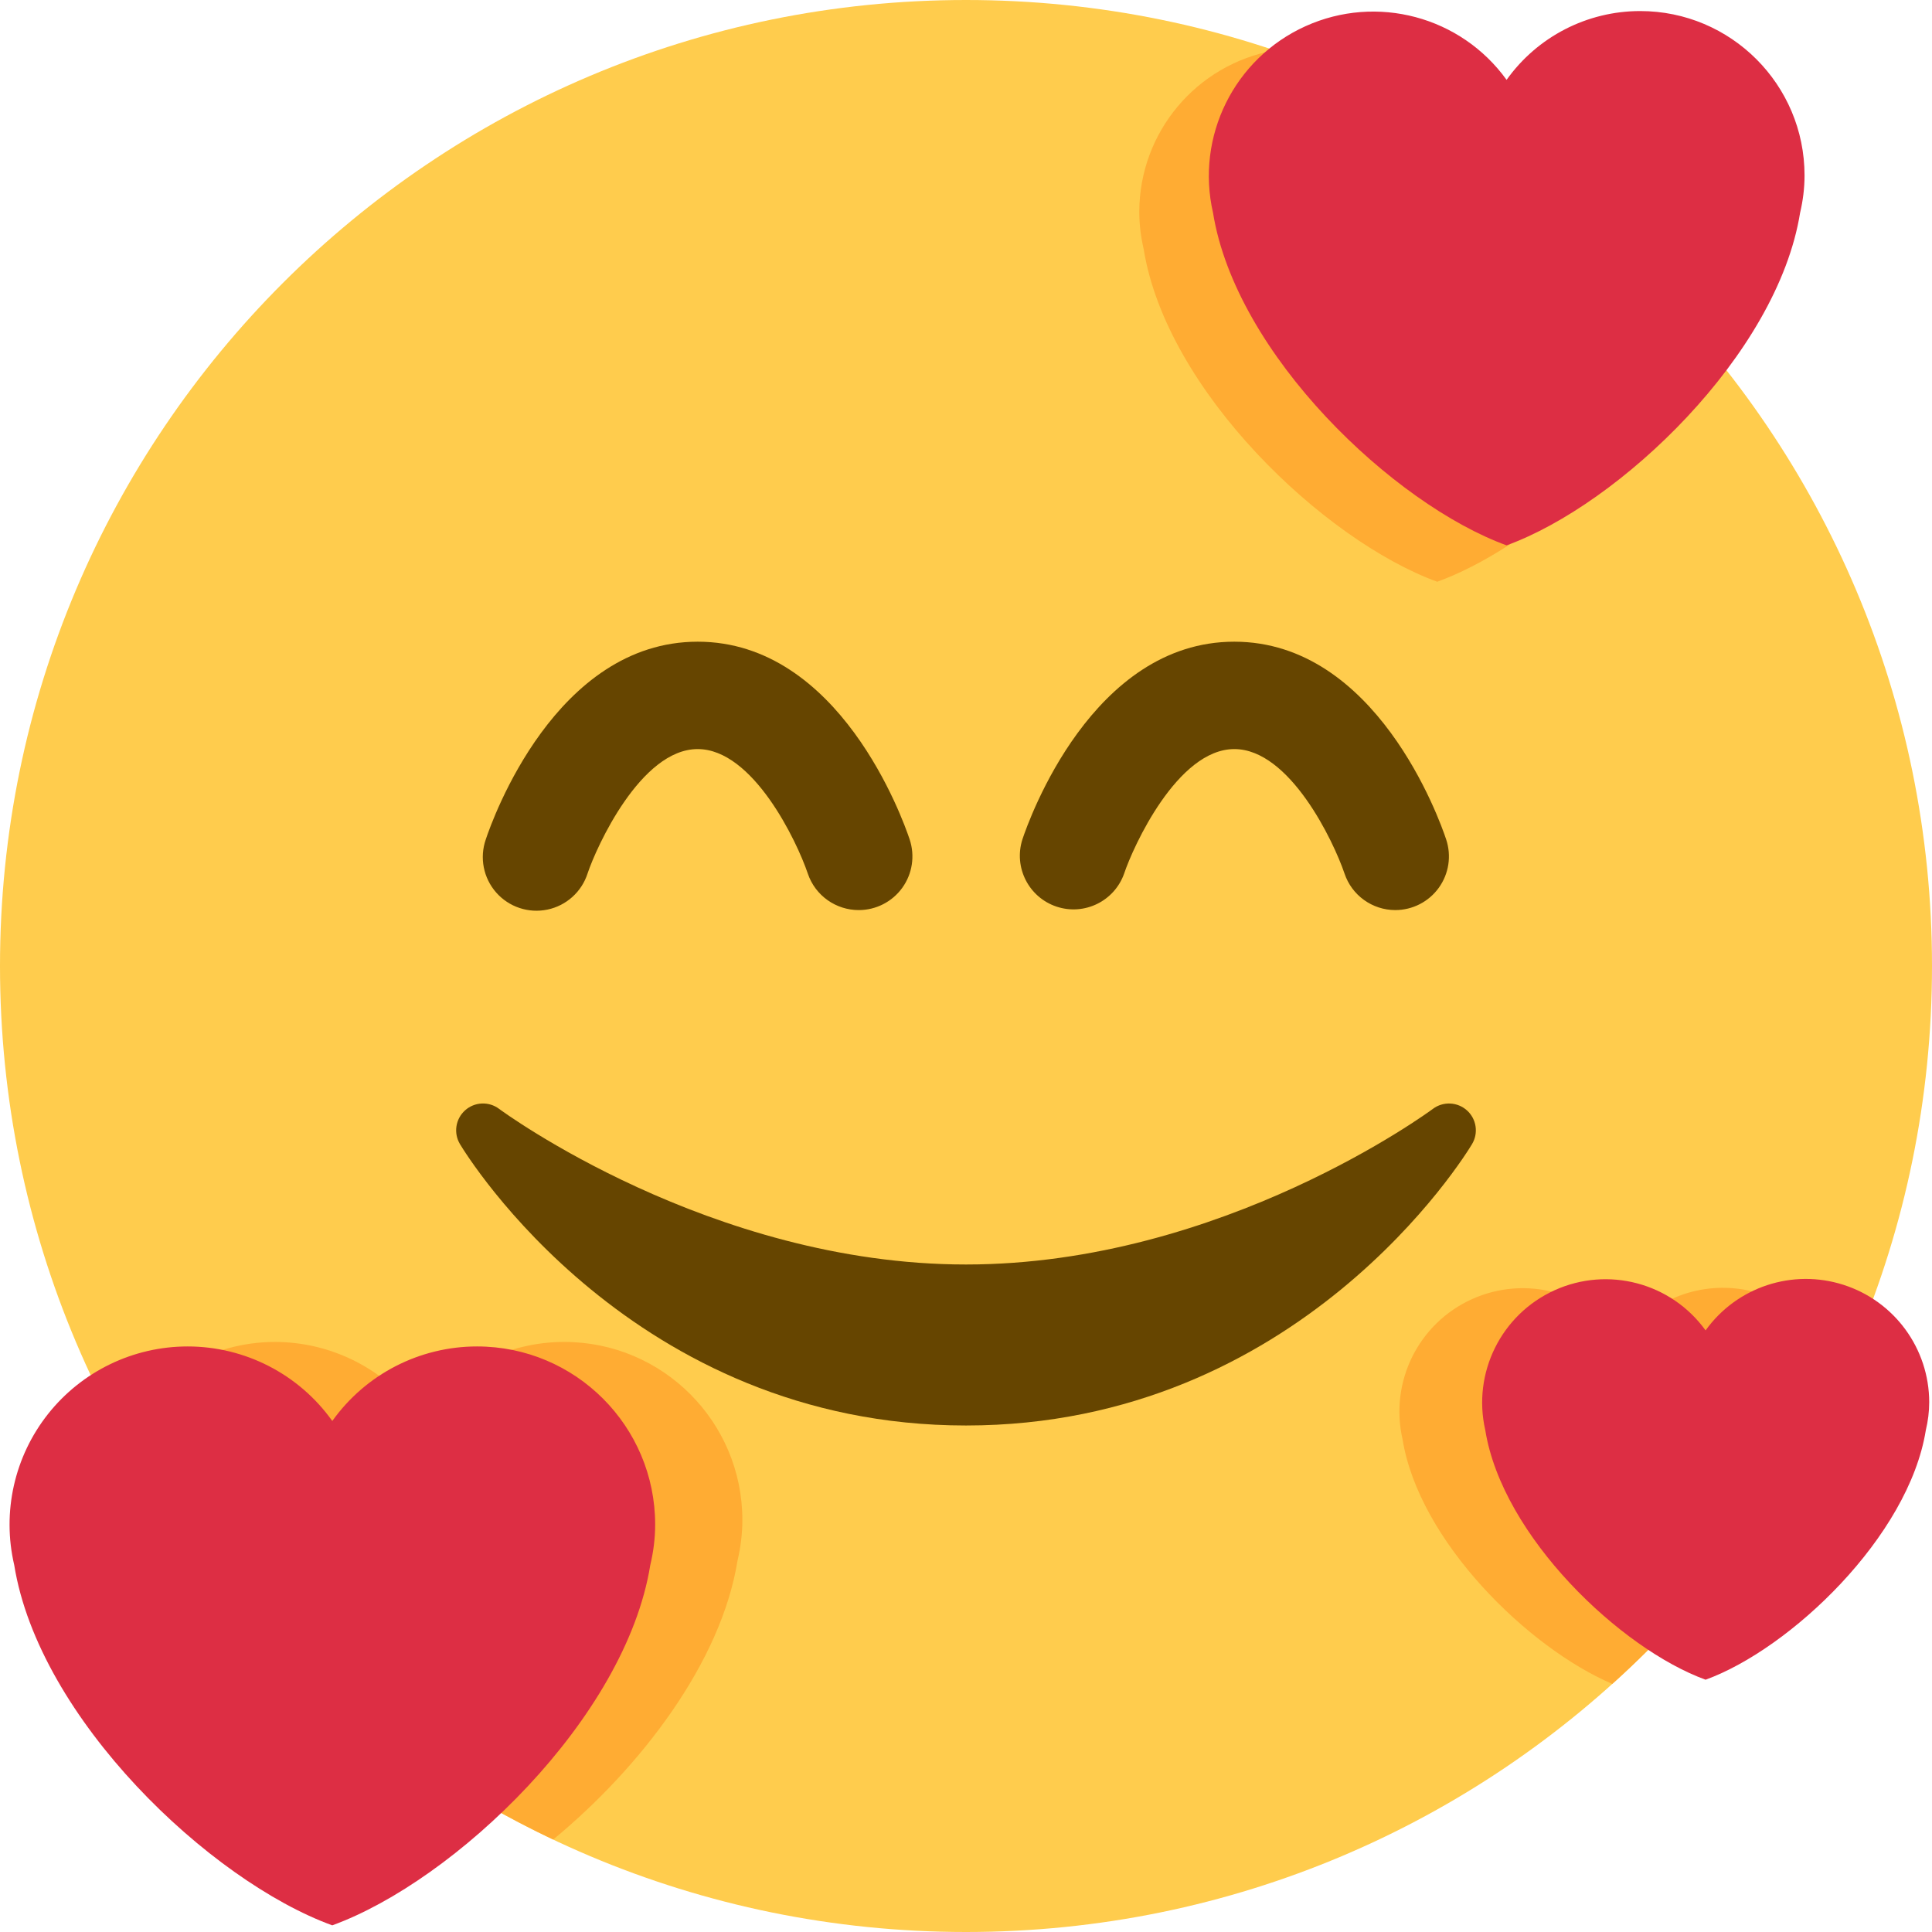
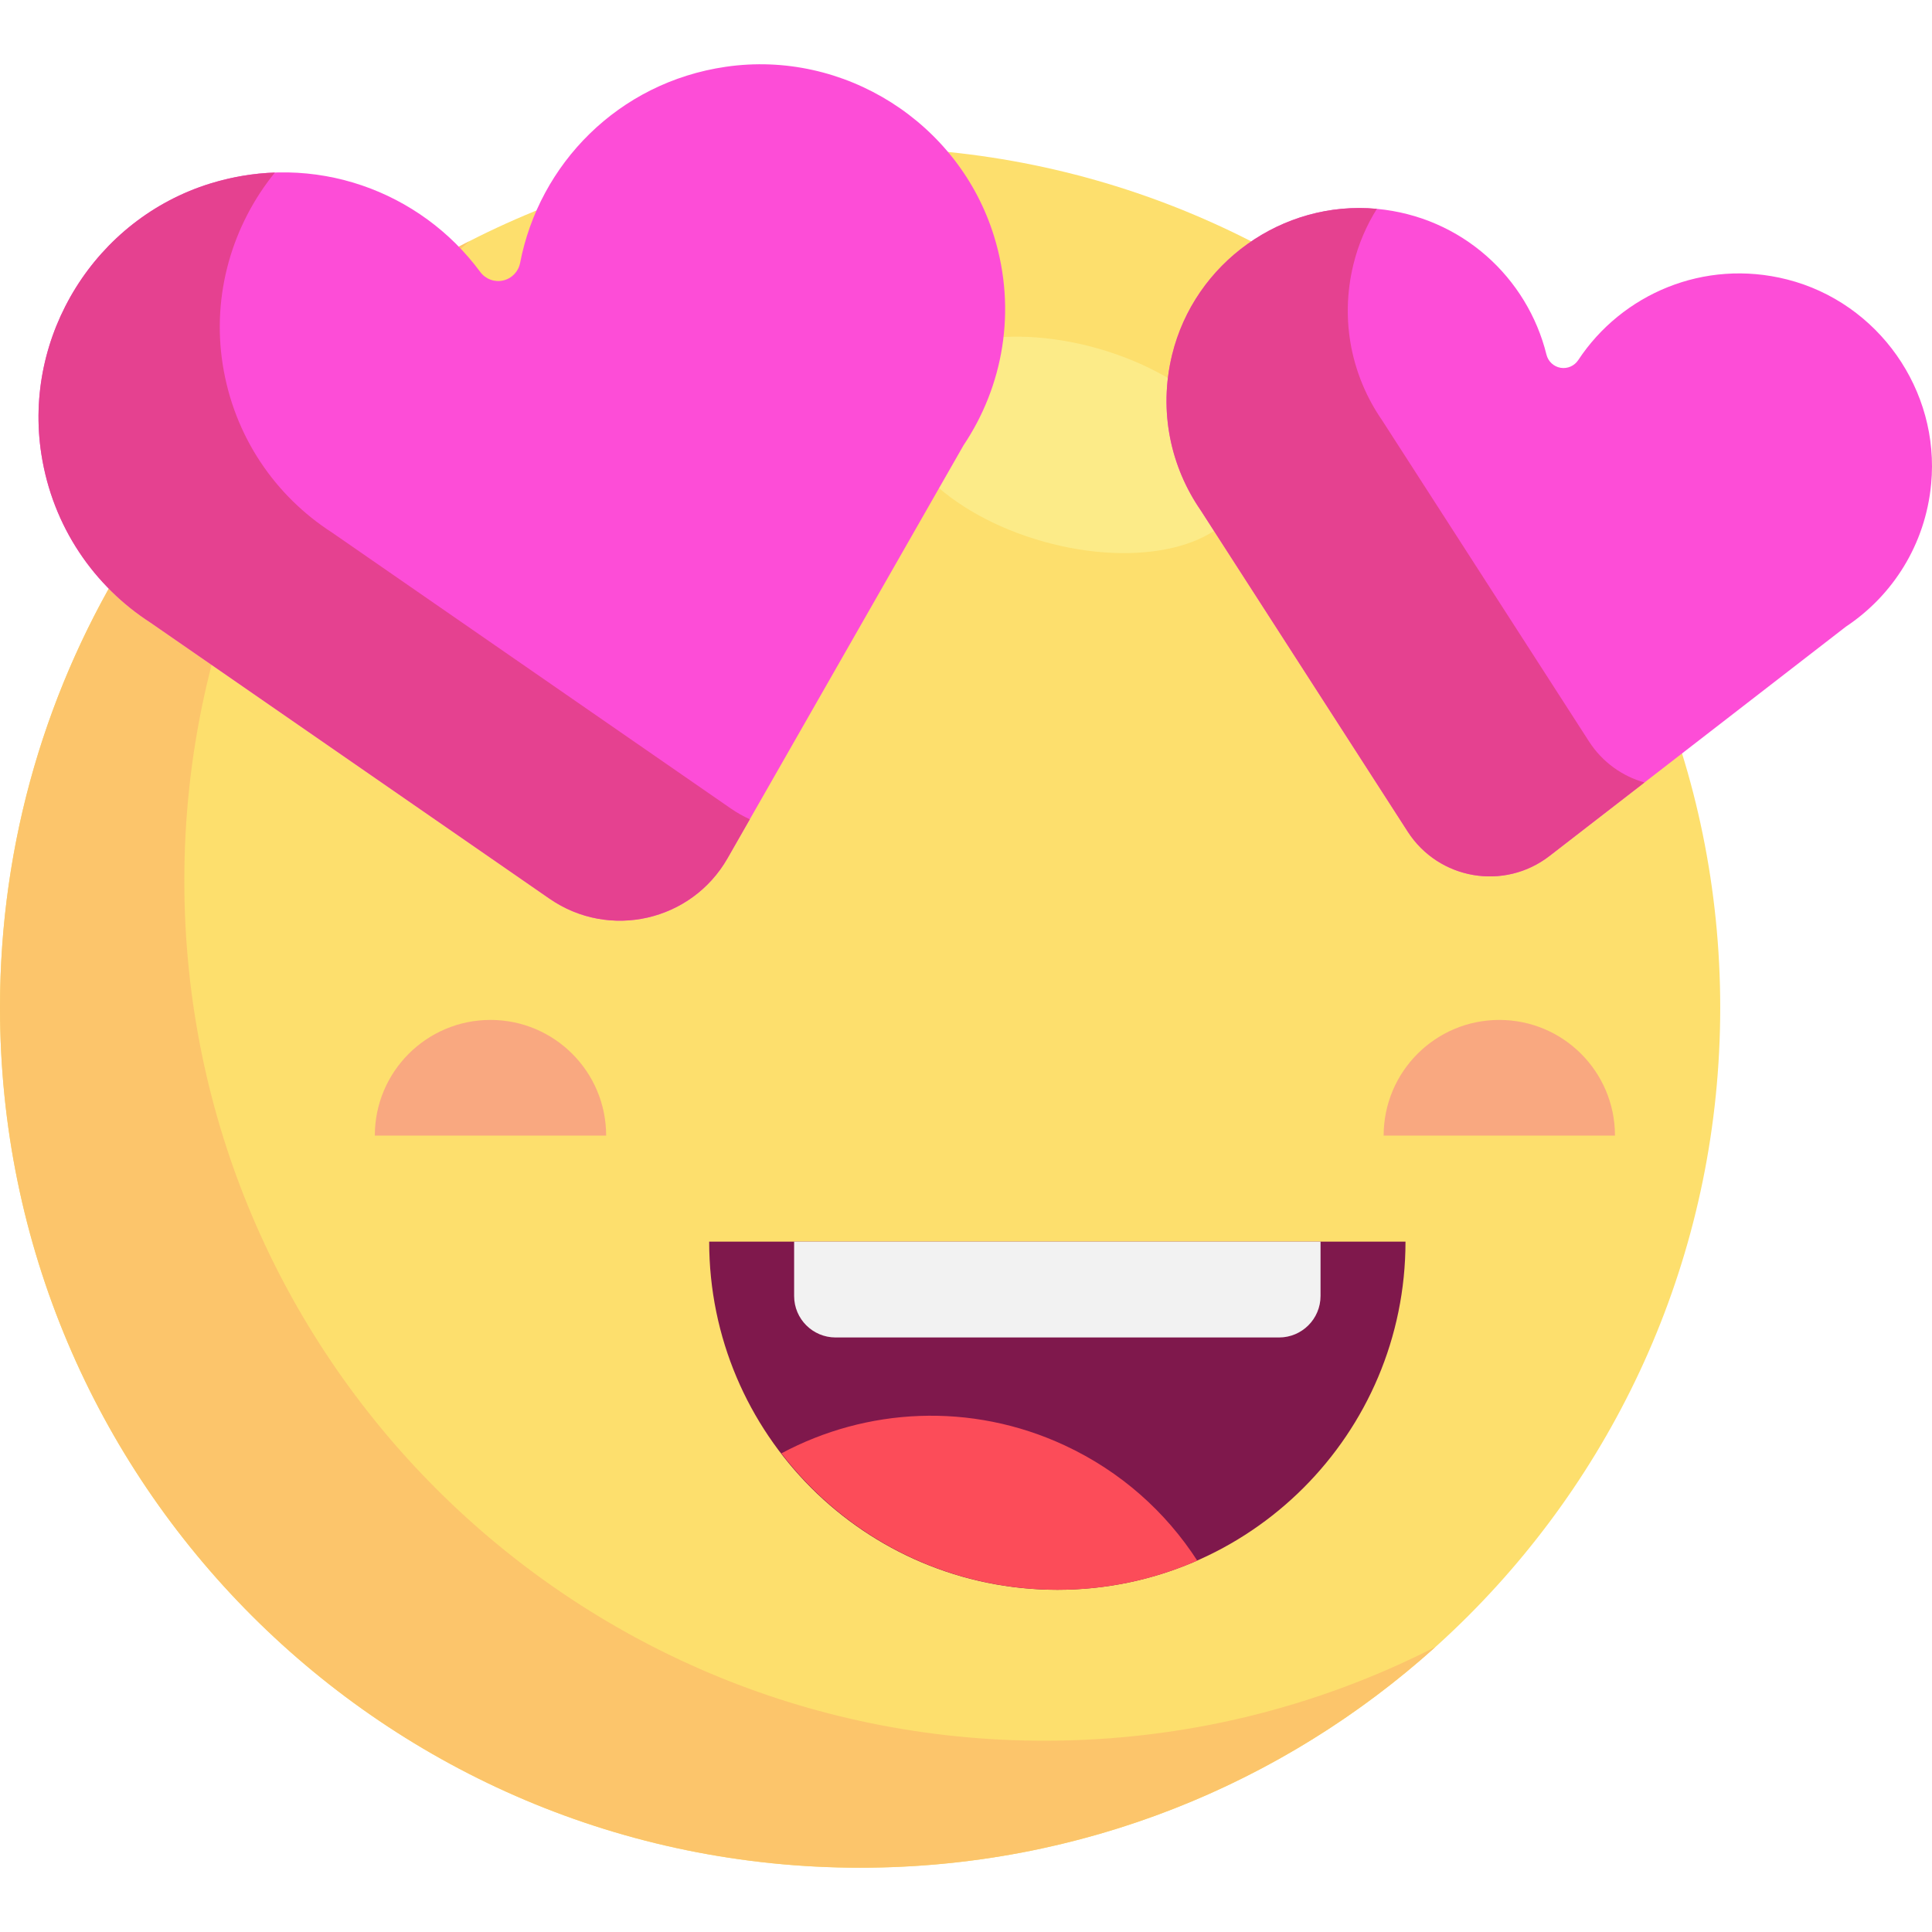
- <svg xmlns="http://www.w3.org/2000/svg" width="800px" height="800px" viewBox="0 0 36 36" aria-hidden="true" role="img" class="iconify iconify--twemoji" preserveAspectRatio="xMidYMid meet">
-   <circle fill="#FFCC4D" cx="18" cy="18" r="18" />
-   <path fill="#664500" d="M16 16.958c-.419 0-.809-.265-.949-.684c-.203-.599-1.018-2.316-2.051-2.316c-1.062 0-1.888 1.827-2.051 2.316a1 1 0 1 1-1.897-.633c.125-.377 1.304-3.684 3.949-3.684s3.823 3.307 3.949 3.684a1 1 0 0 1-.95 1.317zm10 0a.999.999 0 0 1-.948-.684c-.203-.599-1.019-2.316-2.052-2.316c-1.062 0-1.889 1.827-2.052 2.316a1 1 0 0 1-1.897-.633c.125-.377 1.304-3.684 3.948-3.684s3.823 3.307 3.948 3.684A1 1 0 0 1 26 16.958zm1.335 3.733a.501.501 0 0 0-.635-.029c-.039.029-3.922 2.9-8.7 2.9c-4.766 0-8.662-2.871-8.7-2.9a.5.5 0 0 0-.729.657c.129.215 3.217 5.243 9.429 5.243s9.301-5.028 9.429-5.243a.499.499 0 0 0-.094-.628z" />
-   <path fill="#FFAC33" d="M21.229 3.947c0 .24.03.472.082.696c.425 2.643 3.364 5.431 5.47 6.197c1.665-.605 3.846-2.476 4.898-4.539A18.027 18.027 0 0 0 23.75.939a3.059 3.059 0 0 0-2.521 3.008zm-7.486 25.131c.057-.242.09-.494.09-.754a3.319 3.319 0 0 0-3.319-3.319a3.312 3.312 0 0 0-2.697 1.389a3.314 3.314 0 0 0-2.697-1.389a3.304 3.304 0 0 0-2.88 1.698a18.071 18.071 0 0 0 8.068 7.574c1.637-1.351 3.131-3.307 3.435-5.199zm20.558-3.436a2.29 2.29 0 0 0-4.062-.685a2.299 2.299 0 0 0-4.105 1.859c.307 1.905 2.348 3.896 3.909 4.561a18.045 18.045 0 0 0 4.258-5.735z" />
-   <path fill="#DD2E44" d="M33.625 3.269A3.063 3.063 0 0 0 30.562.206a3.057 3.057 0 0 0-2.489 1.282a3.063 3.063 0 0 0-5.47 2.477c.426 2.643 3.364 5.431 5.47 6.197c2.106-.766 5.044-3.554 5.469-6.196c.053-.225.083-.457.083-.697zM12.208 28.408a3.319 3.319 0 0 0-3.319-3.319a3.312 3.312 0 0 0-2.697 1.389a3.311 3.311 0 0 0-2.697-1.389a3.319 3.319 0 0 0-3.23 4.073c.461 2.863 3.644 5.884 5.926 6.714c2.282-.829 5.465-3.85 5.926-6.713c.058-.244.091-.496.091-.755zm23.74-2.281a2.299 2.299 0 0 0-4.167-1.337a2.299 2.299 0 0 0-4.105 1.859c.319 1.983 2.524 4.076 4.105 4.65c1.58-.574 3.786-2.667 4.104-4.65c.04-.168.063-.342.063-.522z" />
+ <svg xmlns="http://www.w3.org/2000/svg" height="800px" width="800px" version="1.1" id="Layer_1" viewBox="0 0 512 512" xml:space="preserve">
+   <circle style="fill:#FDDF6D;" cx="227.939" cy="267.03" r="227.939" />
+   <ellipse transform="matrix(0.2723 -0.9622 0.9622 0.2723 92.9429 358.6932)" style="fill:#FCEB88;" cx="283.616" cy="117.899" rx="26.582" ry="47.6" />
+   <path style="fill:#FCC56B;" d="M276.783,461.311c-125.887,0-227.937-102.051-227.937-227.937c0-67.256,29.135-127.7,75.466-169.422  C50.518,101.684,0,178.453,0,267.025c0,125.887,102.051,227.937,227.937,227.937c58.63,0,112.084-22.144,152.471-58.514  C349.319,452.344,314.099,461.311,276.783,461.311z" />
+   <g>
+     <path style="fill:#F9A880;" d="M129.983,270.292c-16.927,0-30.65,13.723-30.65,30.65h61.301   C160.634,284.015,146.911,270.292,129.983,270.292z" />
+     <path style="fill:#F9A880;" d="M397.333,270.292c-16.927,0-30.651,13.723-30.651,30.65h61.301   C427.984,284.015,414.261,270.292,397.333,270.292z" />
+   </g>
+   <g>
+     <path style="fill:#FD4DD7;" d="M192.342,17.698c-28.554,4.158-49.48,25.855-54.504,51.965c-0.445,2.314-2.204,4.149-4.503,4.67l0,0   c-2.298,0.521-4.676-0.378-6.076-2.274c-15.772-21.379-43.972-31.943-71.51-23.431C25.307,58.04,6.063,88.891,10.964,120.374   c3.001,19.28,14.025,35.012,28.966,44.642h-0.001l105.694,73.14c15.824,10.951,37.633,6.003,47.18-10.706l62.54-109.438   c10.454-15.581,14.18-35.624,8.108-55.346C254.136,32.411,223.668,13.137,192.342,17.698z" />
+     <path style="fill:#FD4DD7;" d="M473.599,74.061c-22.035-5.592-43.811,3.881-55.349,21.366c-1.022,1.549-2.856,2.354-4.686,2.04l0,0   c-1.83-0.315-3.289-1.686-3.735-3.489c-5.025-20.319-22.357-36.518-44.967-38.633c-24.993-2.339-48.31,14.304-54.246,38.694   c-3.635,14.935-0.361,29.711,7.606,41.229h-0.001l54.841,85.127c8.211,12.746,25.574,15.727,37.566,6.449l78.542-60.765   c12.309-8.184,21.072-21.644,22.605-37.831C514.128,103.418,497.773,80.197,473.599,74.061z" />
+   </g>
+   <g>
+     <path style="fill:#E54190;" d="M193.66,214.253l-105.694-73.14h0.001c-14.94-9.63-25.965-25.362-28.966-44.642   c-2.888-18.554,2.615-36.884,13.849-50.74c-5.651,0.198-11.388,1.131-17.1,2.897C25.309,58.04,6.063,88.891,10.964,120.374   c3.001,19.28,14.025,35.012,28.966,44.642h-0.001l105.694,73.14c15.824,10.951,37.632,6.003,47.18-10.706l5.904-10.331   C196.976,216.326,195.285,215.377,193.66,214.253z" />
+     <path style="fill:#E54190;" d="M421.099,196.489l-54.841-85.127h0.001c-7.966-11.518-11.241-26.293-7.606-41.229   c1.299-5.34,3.432-10.309,6.234-14.788c-0.009-0.001-0.016-0.002-0.025-0.002c-24.993-2.339-48.31,14.304-54.246,38.694   c-3.635,14.937-0.361,29.711,7.606,41.229h-0.001l54.841,85.127c8.211,12.746,25.574,15.727,37.566,6.449l25.173-19.474   C429.966,205.721,424.667,202.029,421.099,196.489z" />
+   </g>
+   <path style="fill:#7F184C;" d="M280.205,421.312L280.205,421.312c-50.956,0-92.265-41.309-92.265-92.265l0,0H372.47l0,0  C372.47,380.004,331.161,421.312,280.205,421.312z" />
+   <path style="fill:#F2F2F2;" d="M210.452,329.047v14.403c0,6.073,4.923,10.995,10.995,10.995h117.514  c6.073,0,10.995-4.923,10.995-10.995v-14.403H210.452z" />
+   <path style="fill:#FC4C59;" d="M282.141,383.034c-24.94-11.587-52.617-9.903-75.059,2.114c16.864,21.98,43.384,36.164,73.229,36.164  l0,0c13.153,0,25.651-2.771,36.974-7.73C308.979,400.729,297.068,389.969,282.141,383.034z" />
</svg>
